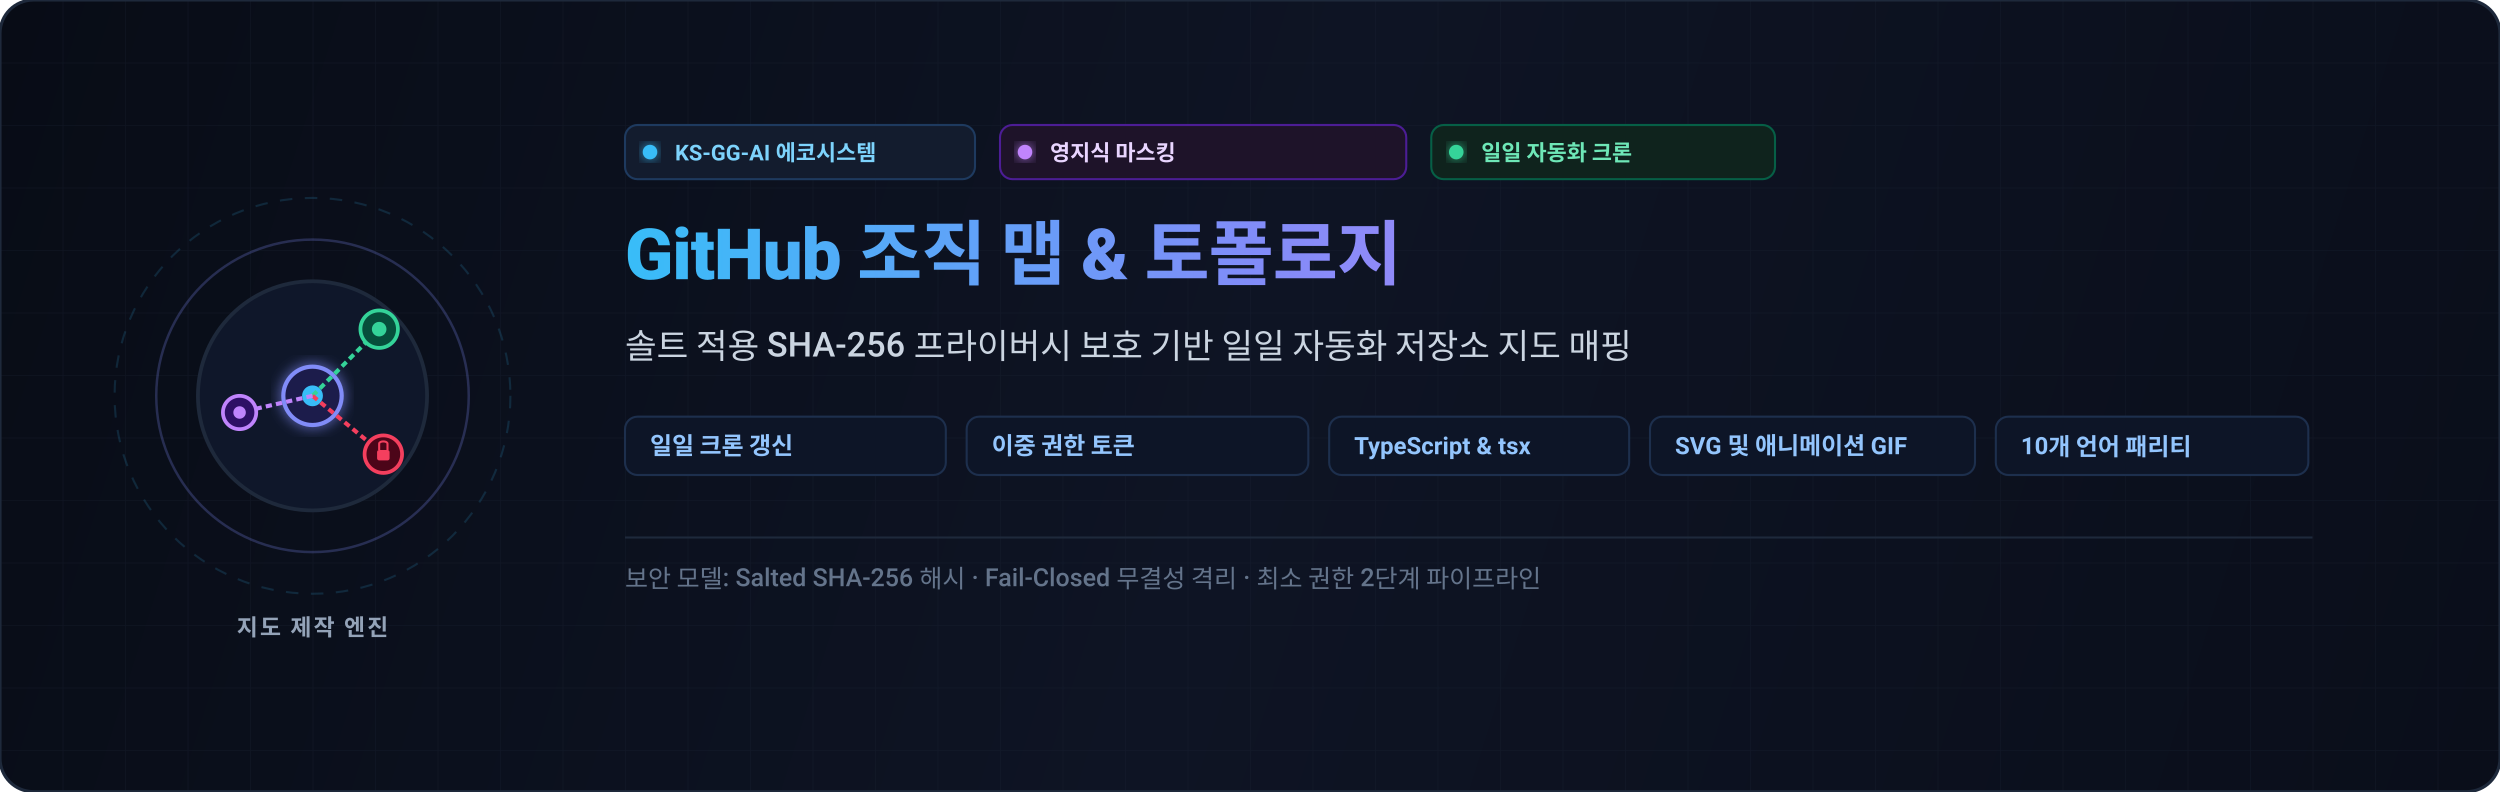
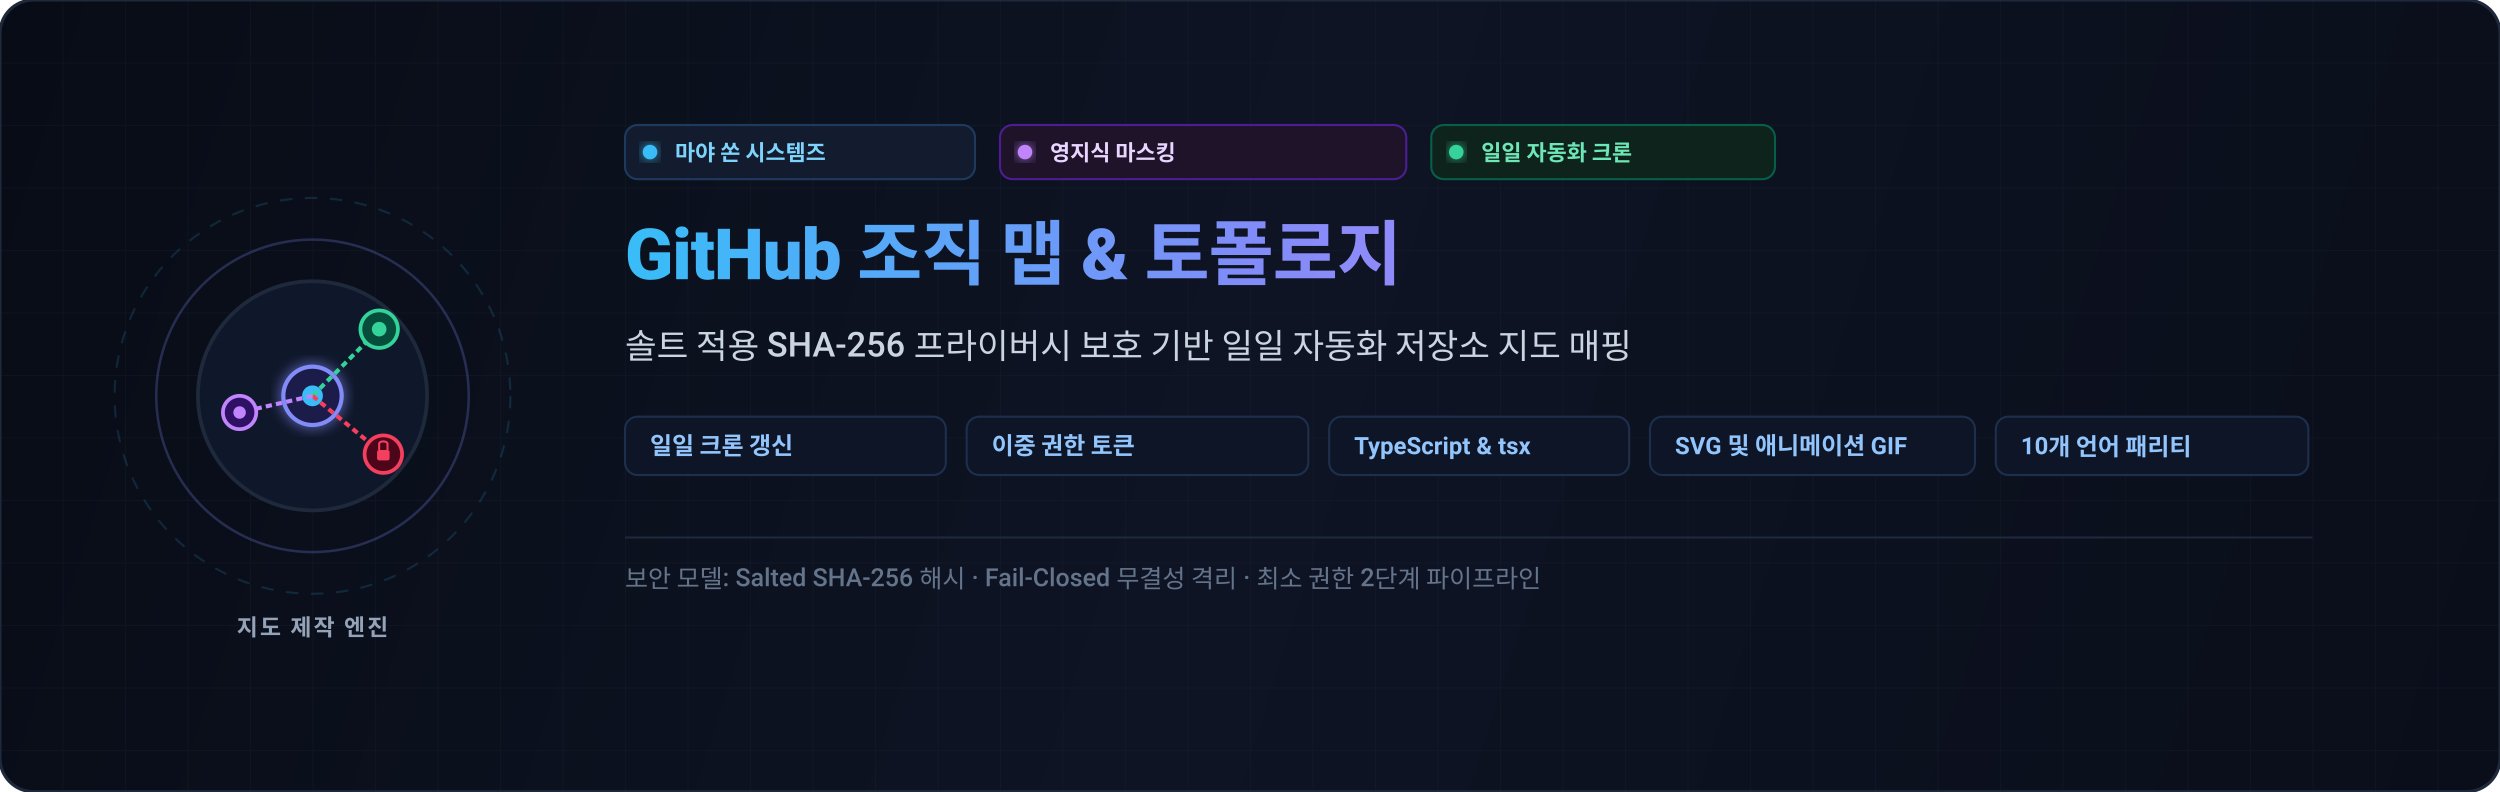
<svg xmlns="http://www.w3.org/2000/svg" width="1200" height="380" viewBox="0 0 1200 380" fill="none" role="img" aria-label="GitHub Organization Map &amp; Cartography Banner">
  <defs>
    <linearGradient id="bg-grad" x1="0" y1="0" x2="1200" y2="380" gradientUnits="userSpaceOnUse">
      <stop offset="0%" stop-color="#080c16" />
      <stop offset="50%" stop-color="#0e1424" />
      <stop offset="100%" stop-color="#0a0e1a" />
    </linearGradient>
    <linearGradient id="title-cyan" x1="0" y1="0" x2="600" y2="0" gradientUnits="userSpaceOnUse">
      <stop offset="0%" stop-color="#38bdf8" />
      <stop offset="50%" stop-color="#818cf8" />
      <stop offset="100%" stop-color="#c084fc" />
    </linearGradient>
    <linearGradient id="shield-grad" x1="0" y1="0" x2="120" y2="120" gradientUnits="userSpaceOnUse">
      <stop offset="0%" stop-color="#1e1b4b" />
      <stop offset="100%" stop-color="#0f172a" />
    </linearGradient>
    <pattern id="grid" width="30" height="30" patternUnits="userSpaceOnUse">
      <path d="M 30 0 L 0 0 0 30" fill="none" stroke="#1e293b" stroke-width="0.75" stroke-opacity="0.3" />
    </pattern>
    <filter id="glow" x="-20%" y="-20%" width="140%" height="140%">
      <feGaussianBlur stdDeviation="6" result="blur" />
      <feMerge>
        <feMergeNode in="blur" />
        <feMergeNode in="SourceGraphic" />
      </feMerge>
    </filter>
    <filter id="badge-glow" x="-20%" y="-20%" width="140%" height="140%">
      <feGaussianBlur stdDeviation="3" result="blur" />
      <feMerge>
        <feMergeNode in="blur" />
        <feMergeNode in="SourceGraphic" />
      </feMerge>
    </filter>
  </defs>
  <rect width="1200" height="380" rx="16" fill="url(#bg-grad)" />
  <rect width="1200" height="380" rx="16" fill="url(#grid)" />
  <rect width="1200" height="380" rx="16" stroke="#1e293b" stroke-width="1.5" />
  <g transform="translate(60, 65)">
    <circle cx="90" cy="125" r="95" fill="none" stroke="#38bdf8" stroke-width="1" stroke-opacity="0.15" stroke-dasharray="6 6" />
    <circle cx="90" cy="125" r="75" fill="none" stroke="#818cf8" stroke-width="1.2" stroke-opacity="0.25" />
    <circle cx="90" cy="125" r="55" fill="#0f172a" stroke="#1e293b" stroke-width="1.8" />
    <g transform="translate(90, 125)">
      <circle cx="0" cy="0" r="14" fill="#1e1b4b" stroke="#818cf8" stroke-width="2" filter="url(#badge-glow)" />
      <circle cx="0" cy="0" r="5" fill="#38bdf8" />
      <line x1="0" y1="0" x2="32" y2="-32" stroke="#34d399" stroke-width="2" stroke-dasharray="3 2" />
      <circle cx="32" cy="-32" r="9" fill="#064e3b" stroke="#34d399" stroke-width="1.8" />
      <circle cx="32" cy="-32" r="3.5" fill="#34d399" />
      <line x1="0" y1="0" x2="34" y2="28" stroke="#f43f5e" stroke-width="2" stroke-dasharray="3 2" />
      <circle cx="34" cy="28" r="9" fill="#4c0519" stroke="#f43f5e" stroke-width="1.8" />
      <rect x="31" y="26" width="6" height="5" rx="1" fill="#f43f5e" />
      <path d="M 32 26 L 32 23 C 32 21.5 36 21.5 36 23 L 36 26" fill="none" stroke="#f43f5e" stroke-width="1" />
      <line x1="0" y1="0" x2="-35" y2="8" stroke="#c084fc" stroke-width="2" stroke-dasharray="3 2" />
      <circle cx="-35" cy="8" r="8" fill="#2e1065" stroke="#c084fc" stroke-width="1.8" />
      <circle cx="-35" cy="8" r="3" fill="#c084fc" />
    </g>
    <text x="90" y="240" fill="#94a3b8" font-family="-apple-system, BlinkMacSystemFont, 'Segoe UI', Roboto, sans-serif" font-size="11" font-weight="700" letter-spacing="1" text-anchor="middle">지도 제작 엔진</text>
  </g>
  <g transform="translate(300, 60)">
    <g transform="translate(0, 0)">
      <rect x="0" y="0" width="168" height="26" rx="6" fill="#131c2e" stroke="#1e3a5f" stroke-width="1" />
      <circle cx="12" cy="13" r="3.5" fill="#38bdf8" filter="url(#badge-glow)" />
-       <text x="24" y="17" fill="#7dd3fc" font-family="-apple-system, BlinkMacSystemFont, 'Segoe UI', Roboto, sans-serif" font-size="10.5" font-weight="700">KS-GG-AI 에코시스템</text>
+       <text x="24" y="17" fill="#7dd3fc" font-family="-apple-system, BlinkMacSystemFont, 'Segoe UI', Roboto, sans-serif" font-size="10.5" font-weight="700">마야 쏜 시스템즈</text>
      <rect x="180" y="0" width="195" height="26" rx="6" fill="#1e1329" stroke="#4c1d95" stroke-width="1" />
      <circle cx="192" cy="13" r="3.5" fill="#c084fc" filter="url(#badge-glow)" />
      <text x="204" y="17" fill="#e9d5ff" font-family="-apple-system, BlinkMacSystemFont, 'Segoe UI', Roboto, sans-serif" font-size="10.5" font-weight="700">영지식 마스킹</text>
      <rect x="387" y="0" width="165" height="26" rx="6" fill="#0f231d" stroke="#065f46" stroke-width="1" />
      <circle cx="399" cy="13" r="3.5" fill="#34d399" filter="url(#badge-glow)" />
      <text x="411" y="17" fill="#6ee7b7" font-family="-apple-system, BlinkMacSystemFont, 'Segoe UI', Roboto, sans-serif" font-size="10.5" font-weight="700">일일 자동화 크론</text>
    </g>
    <text x="0" y="74" fill="url(#title-cyan)" font-family="-apple-system, BlinkMacSystemFont, 'Segoe UI', Roboto, sans-serif" font-size="34" font-weight="900" letter-spacing="-0.5">
      GitHub 조직 맵 &amp; 토폴로지
    </text>
    <text x="0" y="112" fill="#cbd5e1" font-family="-apple-system, BlinkMacSystemFont, 'Segoe UI', Roboto, sans-serif" font-size="16.5" font-weight="500">
      솔트 적용 SHA-256 프라이버시 보호 기반 일일 자동화 저장소 지도 매핑
    </text>
    <g transform="translate(0, 140)">
      <rect x="0" y="0" width="154" height="28" rx="6" fill="#0d1527" stroke="#1d2f4d" stroke-width="1" />
      <text x="12" y="18" fill="#93c5fd" font-family="-apple-system, BlinkMacSystemFont, 'Segoe UI', Roboto, sans-serif" font-size="11.5" font-weight="600">일일 크론 갱신</text>
      <rect x="164" y="0" width="164" height="28" rx="6" fill="#0d1527" stroke="#1d2f4d" stroke-width="1" />
      <text x="176" y="18" fill="#93c5fd" font-family="-apple-system, BlinkMacSystemFont, 'Segoe UI', Roboto, sans-serif" font-size="11.5" font-weight="600">이중 권한 토큰</text>
      <rect x="338" y="0" width="144" height="28" rx="6" fill="#0d1527" stroke="#1d2f4d" stroke-width="1" />
      <text x="350" y="18" fill="#93c5fd" font-family="-apple-system, BlinkMacSystemFont, 'Segoe UI', Roboto, sans-serif" font-size="11.5" font-weight="600">TypeScript &amp; tsx</text>
      <rect x="492" y="0" width="156" height="28" rx="6" fill="#0d1527" stroke="#1d2f4d" stroke-width="1" />
      <text x="504" y="18" fill="#93c5fd" font-family="-apple-system, BlinkMacSystemFont, 'Segoe UI', Roboto, sans-serif" font-size="11.5" font-weight="600">SVG 및 애니메이션 GIF</text>
      <rect x="658" y="0" width="150" height="28" rx="6" fill="#0d1527" stroke="#1d2f4d" stroke-width="1" />
      <text x="670" y="18" fill="#93c5fd" font-family="-apple-system, BlinkMacSystemFont, 'Segoe UI', Roboto, sans-serif" font-size="11.5" font-weight="600">10개 언어 패리티</text>
    </g>
    <g transform="translate(0, 198)">
      <line x1="0" y1="0" x2="810" y2="0" stroke="#1e293b" stroke-width="1" />
      <text x="0" y="24" fill="#64748b" font-family="-apple-system, BlinkMacSystemFont, 'Segoe UI', Roboto, sans-serif" font-size="12" font-weight="500">
        보안 모델: Salted SHA-256 해시 · Fail-Closed 무결성 격리 · 최소 권한 2단계 파이프라인
      </text>
    </g>
  </g>
</svg>
